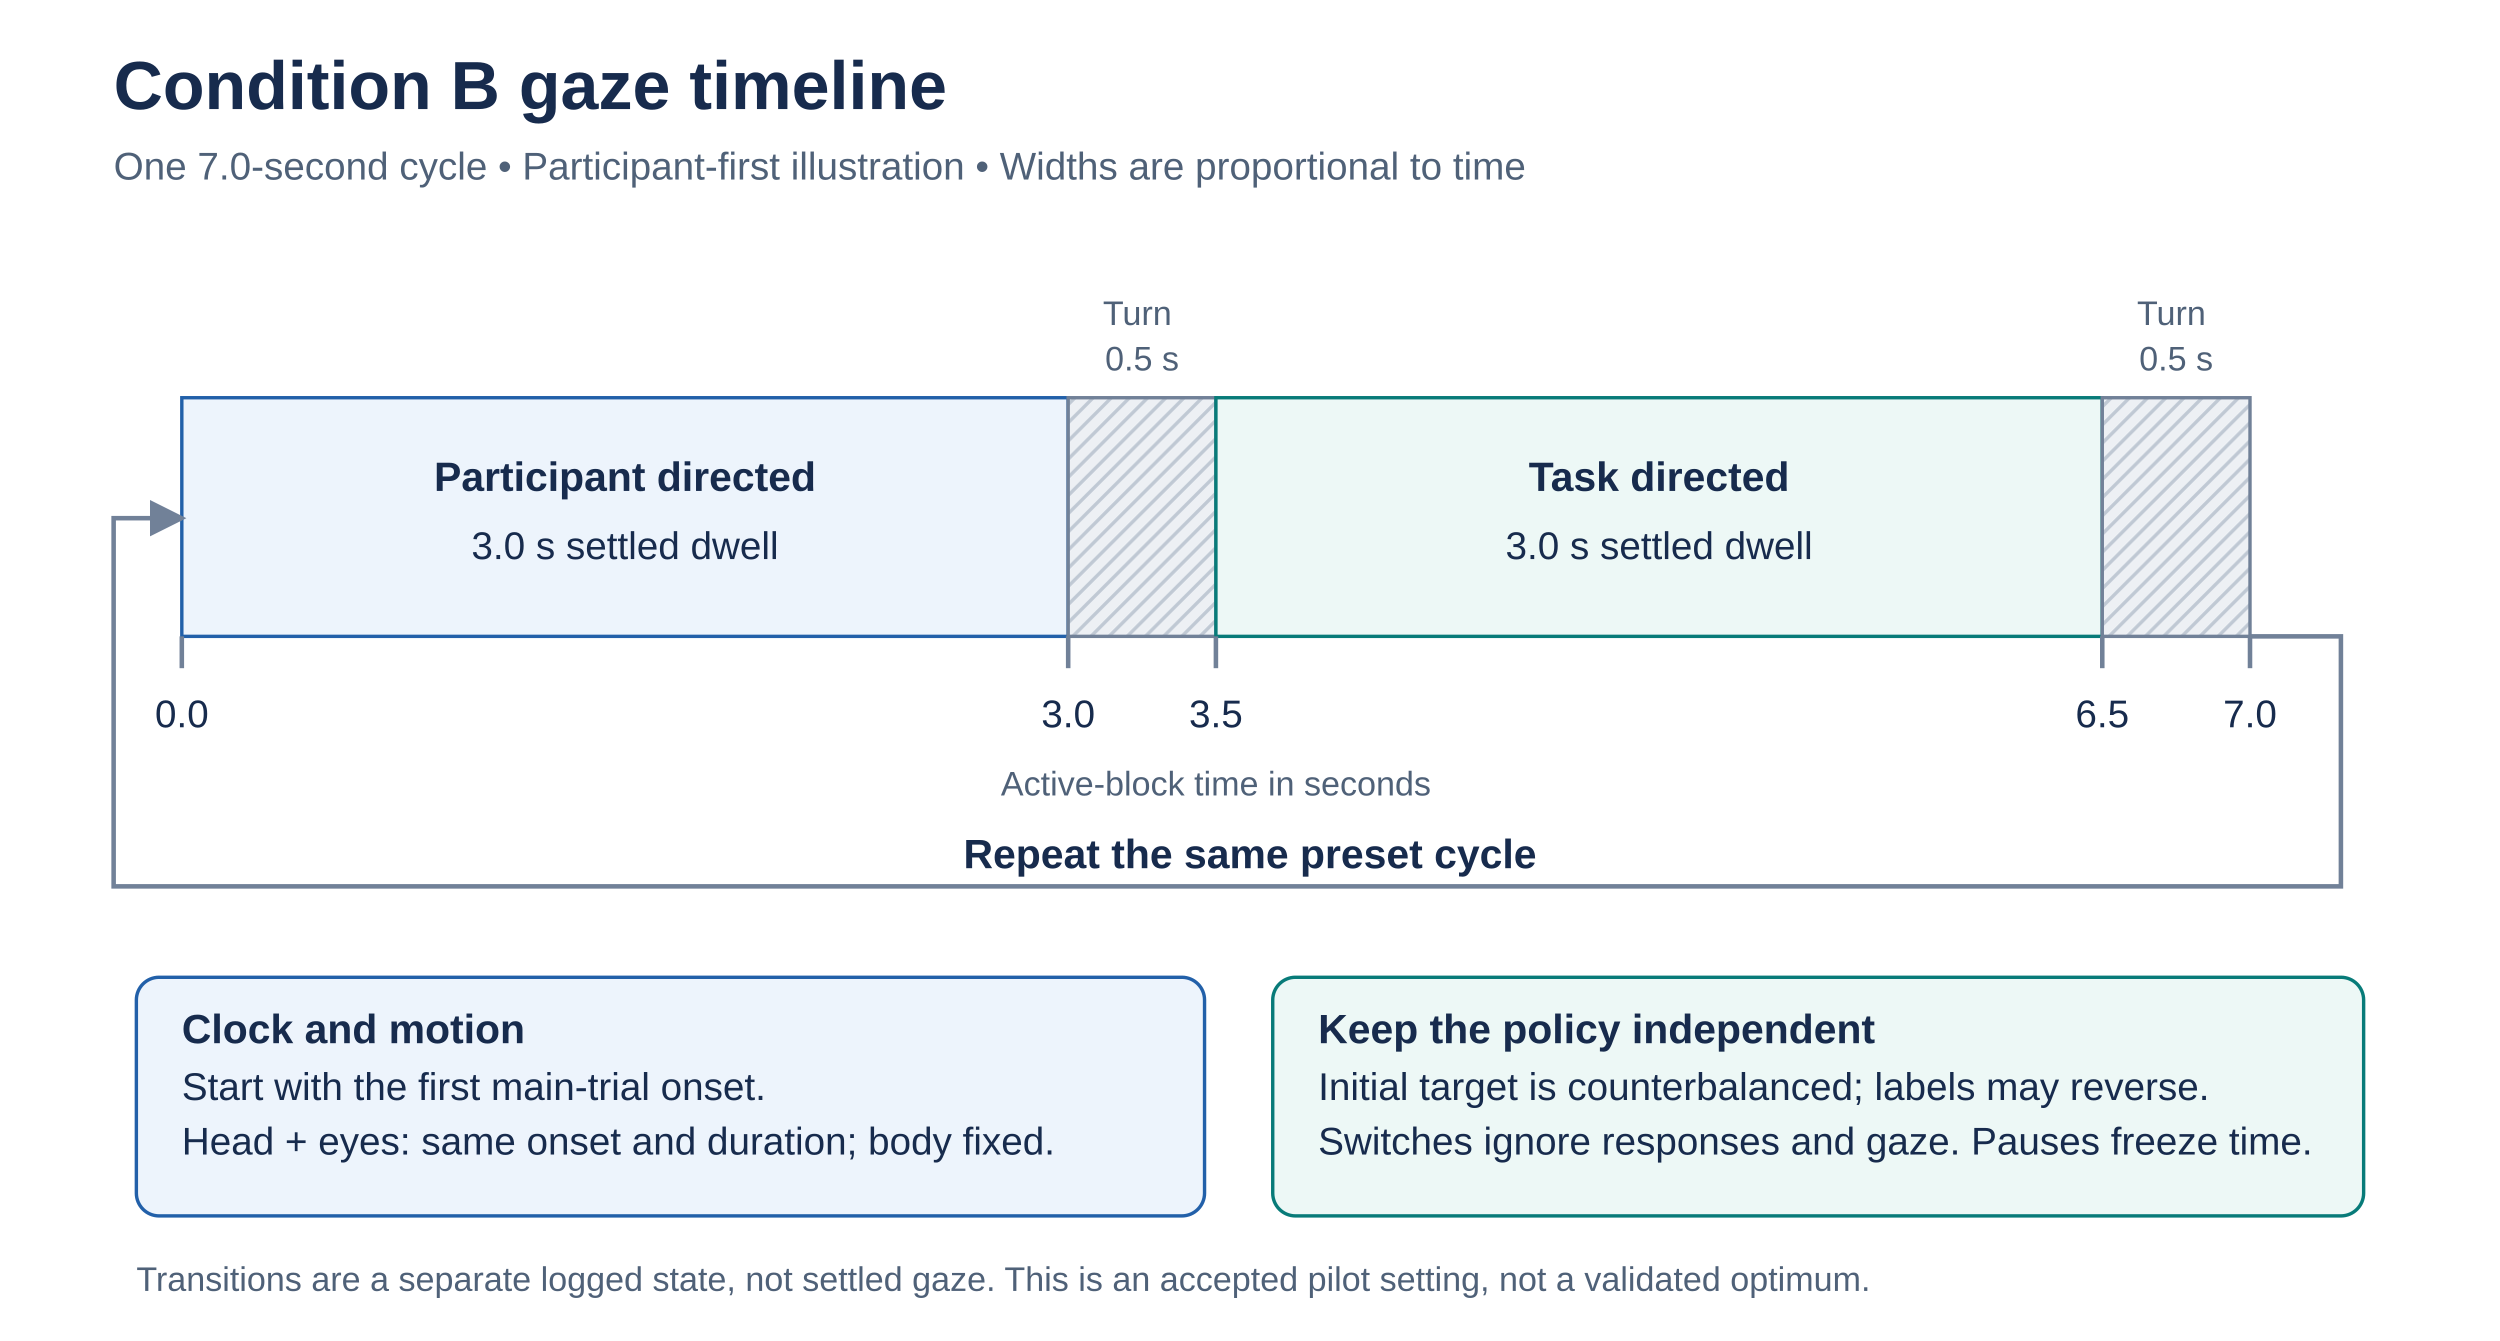
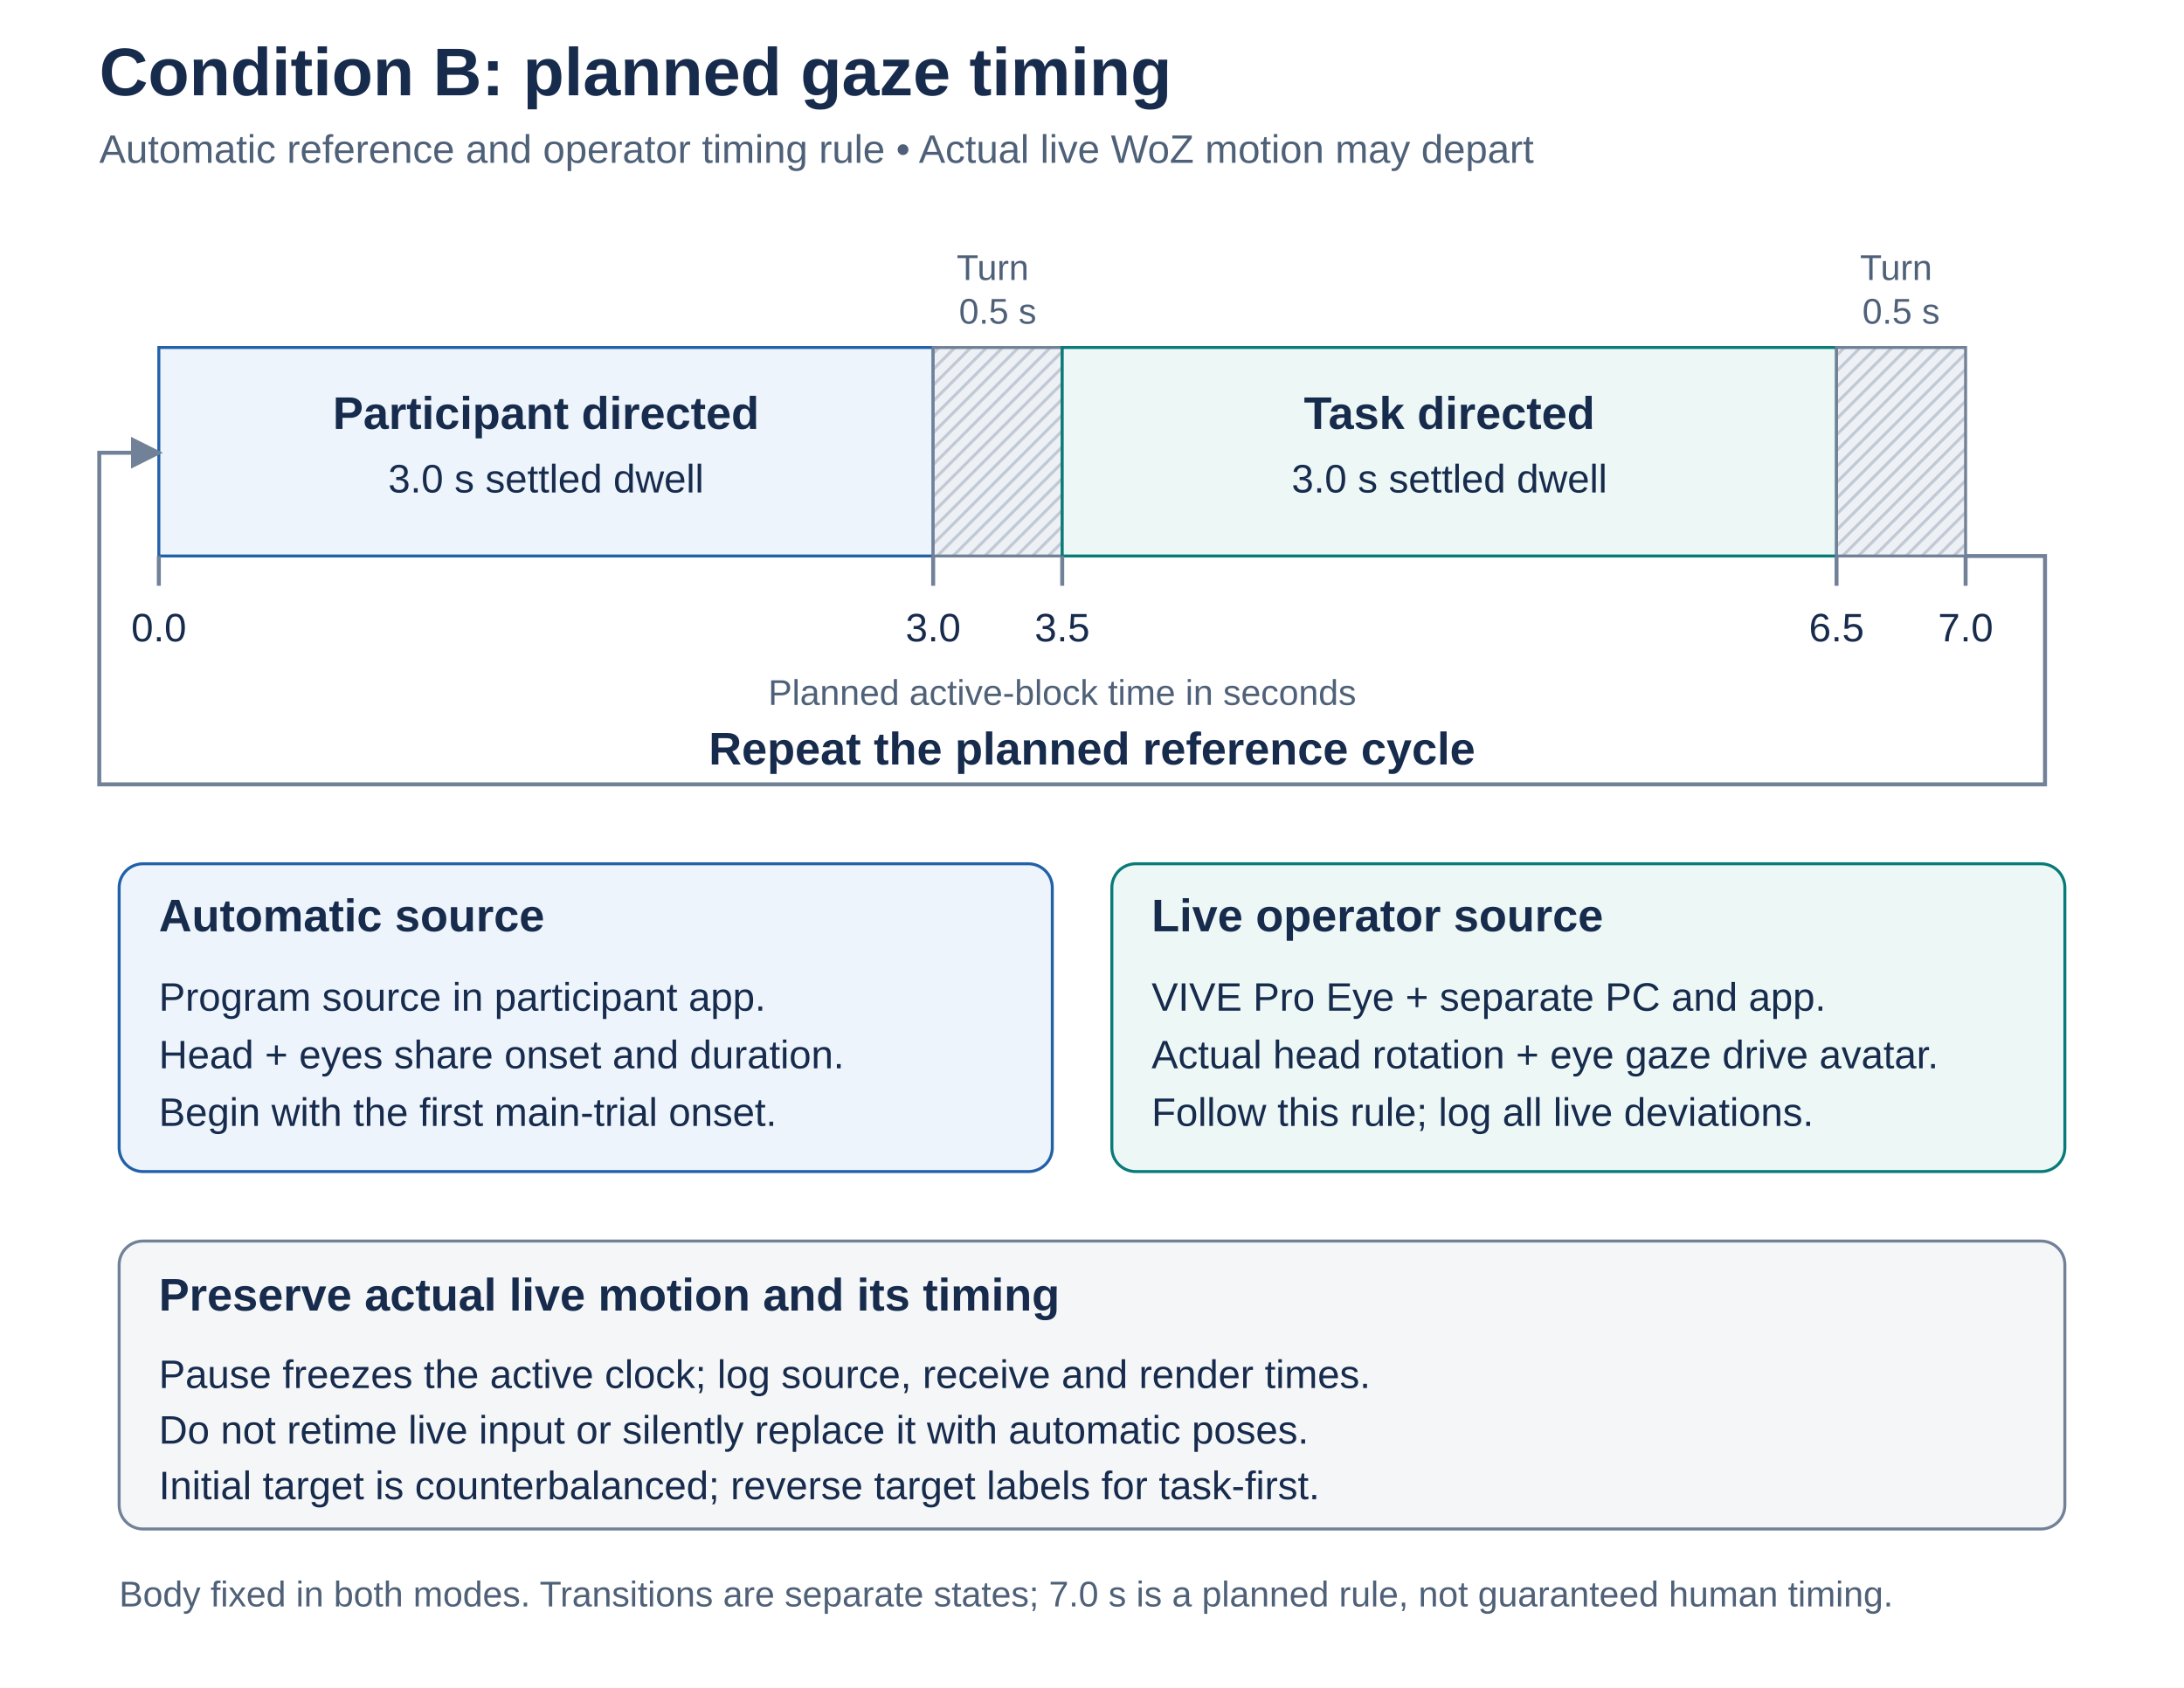
- <svg xmlns="http://www.w3.org/2000/svg" width="1100" height="590" viewBox="0 0 1100 590" role="img" aria-labelledby="title desc">
+ <svg xmlns="http://www.w3.org/2000/svg" width="1100" height="850" viewBox="0 0 1100 850" role="img" aria-labelledby="title desc">
  <defs>
    <marker id="arrow" markerWidth="9" markerHeight="9" refX="7" refY="4" orient="auto">
      <path d="M 0 0 L 8 4 L 0 8 z" fill="#718198" />
    </marker>
    <pattern id="hatch" width="8" height="8" patternUnits="userSpaceOnUse">
      <rect width="8" height="8" fill="#edf0f4" />
      <path d="M -2 2 L 2 -2 M 0 8 L 8 0 M 6 10 L 10 6" stroke="#c0c9d4" stroke-width="1.5" />
    </pattern>
  </defs>
-   <style>text {font-family: Arial, Helvetica, sans-serif; fill:#172b4d} .title {font-size:30px;font-weight:700} .sub {font-size:17px;fill:#4f6178} .label {font-size:18px;font-weight:700} .body {font-size:17px} .small {font-size:15px;fill:#4f6178} .tiny {font-size:14px;fill:#4f6178} .edge {fill:none;stroke:#718198;stroke-width:2;marker-end:url(#arrow)} .line {fill:none;stroke:#718198;stroke-width:2}</style>
-   <rect width="1100" height="590" fill="white" />
+   <style>text{font-family:Arial,Helvetica,sans-serif;fill:#172b4d}.title{font-size:34px;font-weight:700}.sub{font-size:21px;fill:#4f6178}.label{font-size:24px;font-weight:700}.body{font-size:22px}.small{font-size:20px;fill:#4f6178}.control{fill:#edf4fc;stroke:#2260a9;stroke-width:1.5}.measure{fill:#edf8f6;stroke:#087b79;stroke-width:1.5}.audit{fill:#f4f6f8;stroke:#718198;stroke-width:1.5}.pending{fill:#fff8e9;stroke:#a46c00;stroke-width:1.5;stroke-dasharray:7 5}.edge{fill:none;stroke:#718198;stroke-width:2;marker-end:url(#arrow)}.line{fill:none;stroke:#718198;stroke-width:2}.body{font-size:20px}.label{font-size:23px}.small{font-size:18px}.sub{font-size:20px}</style>
+   <rect width="1100" height="850" fill="white" />
  <text x="50" y="48" text-anchor="start" class="title">
-     <tspan x="50" dy="0">Condition B gaze timeline</tspan>
+     <tspan x="50" dy="0">Condition B: planned gaze timing</tspan>
  </text>
-   <text x="50" y="79" text-anchor="start" class="sub">
-     <tspan x="50" dy="0">One 7.0-second cycle • Participant-first illustration • Widths are proportional to time</tspan>
+   <text x="50" y="82" text-anchor="start" class="sub">
+     <tspan x="50" dy="0">Automatic reference and operator timing rule • Actual live WoZ motion may depart</tspan>
  </text>
  <rect x="80" y="175" width="390" height="105" fill="#edf4fc" stroke="#2260a9" stroke-width="1.5" />
-   <rect x="470" y="175" width="65.0" height="105" fill="url(#hatch)" stroke="#718198" stroke-width="1.5" />
-   <rect x="535.0" y="175" width="390" height="105" fill="#edf8f6" stroke="#087b79" stroke-width="1.5" />
-   <rect x="925.0" y="175" width="65.0" height="105" fill="url(#hatch)" stroke="#718198" stroke-width="1.5" />
+   <rect x="470" y="175" width="65" height="105" fill="url(#hatch)" stroke="#718198" stroke-width="1.5" />
+   <rect x="535" y="175" width="390" height="105" fill="#edf8f6" stroke="#087b79" stroke-width="1.5" />
+   <rect x="925" y="175" width="65" height="105" fill="url(#hatch)" stroke="#718198" stroke-width="1.5" />
  <text x="275" y="216" text-anchor="middle" class="label">
    <tspan x="275" dy="0">Participant directed</tspan>
  </text>
-   <text x="275" y="246" text-anchor="middle" class="body">
+   <text x="275" y="248" text-anchor="middle" class="body">
    <tspan x="275" dy="0">3.0 s settled dwell</tspan>
  </text>
  <text x="730" y="216" text-anchor="middle" class="label">
    <tspan x="730" dy="0">Task directed</tspan>
  </text>
-   <text x="730" y="246" text-anchor="middle" class="body">
+   <text x="730" y="248" text-anchor="middle" class="body">
    <tspan x="730" dy="0">3.0 s settled dwell</tspan>
  </text>
-   <text x="502.5" y="143" text-anchor="middle" class="small">
+   <text x="502.5" y="141" text-anchor="middle" class="small">
    <tspan x="502.5" dy="0">Turn</tspan>
-     <tspan x="502.5" dy="20">0.5 s</tspan>
+     <tspan x="502.5" dy="22">0.5 s</tspan>
  </text>
-   <text x="957.5" y="143" text-anchor="middle" class="small">
+   <text x="957.5" y="141" text-anchor="middle" class="small">
    <tspan x="957.5" dy="0">Turn</tspan>
-     <tspan x="957.5" dy="20">0.5 s</tspan>
+     <tspan x="957.5" dy="22">0.5 s</tspan>
  </text>
-   <path d="M 80 280 V 294" class="line" />
-   <text x="80" y="320" text-anchor="middle" class="body">
+   <path d="M 80 280 V 295" class="line" />
+   <text x="80" y="323" text-anchor="middle" class="body">
    <tspan x="80" dy="0">0.0</tspan>
  </text>
-   <path d="M 470 280 V 294" class="line" />
-   <text x="470" y="320" text-anchor="middle" class="body">
+   <path d="M 470 280 V 295" class="line" />
+   <text x="470" y="323" text-anchor="middle" class="body">
    <tspan x="470" dy="0">3.0</tspan>
  </text>
-   <path d="M 535.0 280 V 294" class="line" />
-   <text x="535.0" y="320" text-anchor="middle" class="body">
-     <tspan x="535.0" dy="0">3.5</tspan>
+   <path d="M 535 280 V 295" class="line" />
+   <text x="535" y="323" text-anchor="middle" class="body">
+     <tspan x="535" dy="0">3.5</tspan>
  </text>
-   <path d="M 925.0 280 V 294" class="line" />
-   <text x="925.0" y="320" text-anchor="middle" class="body">
-     <tspan x="925.0" dy="0">6.5</tspan>
+   <path d="M 925 280 V 295" class="line" />
+   <text x="925" y="323" text-anchor="middle" class="body">
+     <tspan x="925" dy="0">6.5</tspan>
  </text>
-   <path d="M 990 280 V 294" class="line" />
-   <text x="990" y="320" text-anchor="middle" class="body">
+   <path d="M 990 280 V 295" class="line" />
+   <text x="990" y="323" text-anchor="middle" class="body">
    <tspan x="990" dy="0">7.0</tspan>
  </text>
-   <text x="535" y="350" text-anchor="middle" class="small">
-     <tspan x="535" dy="0">Active-block time in seconds</tspan>
+   <text x="535" y="355" text-anchor="middle" class="small">
+     <tspan x="535" dy="0">Planned active-block time in seconds</tspan>
  </text>
-   <path d="M 990 280 H 1030 V 390 H 50 V 228 H 80" class="edge" />
-   <text x="550" y="382" text-anchor="middle" class="label">
-     <tspan x="550" dy="0">Repeat the same preset cycle</tspan>
+   <path d="M 990 280 H 1030 V 395 H 50 V 228 H 80" class="edge" />
+   <text x="550" y="385" text-anchor="middle" class="label">
+     <tspan x="550" dy="0">Repeat the planned reference cycle</tspan>
  </text>
-   <rect x="60" y="430" width="470" height="105" rx="10" fill="#edf4fc" stroke="#2260a9" stroke-width="1.5" />
-   <text x="80" y="459" text-anchor="start" class="label">
-     <tspan x="80" dy="0">Clock and motion</tspan>
+   <rect x="60" y="435" width="470" height="155" rx="12" class="control" />
+   <text x="80" y="469" text-anchor="start" class="label">
+     <tspan x="80" dy="0">Automatic source</tspan>
  </text>
-   <text x="80" y="484" text-anchor="start" class="body">
-     <tspan x="80" dy="0">Start with the first main-trial onset.</tspan>
-     <tspan x="80" dy="24">Head + eyes: same onset and duration; body fixed.</tspan>
+   <text x="80" y="509" text-anchor="start" class="body">
+     <tspan x="80" dy="0">Program source in participant app.</tspan>
+     <tspan x="80" dy="29">Head + eyes share onset and duration.</tspan>
+     <tspan x="80" dy="29">Begin with the first main-trial onset.</tspan>
  </text>
-   <rect x="560" y="430" width="480" height="105" rx="10" fill="#edf8f6" stroke="#087b79" stroke-width="1.5" />
-   <text x="580" y="459" text-anchor="start" class="label">
-     <tspan x="580" dy="0">Keep the policy independent</tspan>
+   <rect x="560" y="435" width="480" height="155" rx="12" class="measure" />
+   <text x="580" y="469" text-anchor="start" class="label">
+     <tspan x="580" dy="0">Live operator source</tspan>
  </text>
-   <text x="580" y="484" text-anchor="start" class="body">
-     <tspan x="580" dy="0">Initial target is counterbalanced; labels may reverse.</tspan>
-     <tspan x="580" dy="24">Switches ignore responses and gaze. Pauses freeze time.</tspan>
+   <text x="580" y="509" text-anchor="start" class="body">
+     <tspan x="580" dy="0">VIVE Pro Eye + separate PC and app.</tspan>
+     <tspan x="580" dy="29">Actual head rotation + eye gaze drive avatar.</tspan>
+     <tspan x="580" dy="29">Follow this rule; log all live deviations.</tspan>
  </text>
-   <text x="60" y="568" text-anchor="start" class="small">
-     <tspan x="60" dy="0">Transitions are a separate logged state, not settled gaze. This is an accepted pilot setting, not a validated optimum.</tspan>
+   <rect x="60" y="625" width="980" height="145" rx="12" class="audit" />
+   <text x="80" y="660" text-anchor="start" class="label">
+     <tspan x="80" dy="0">Preserve actual live motion and its timing</tspan>
+   </text>
+   <text x="80" y="699" text-anchor="start" class="body">
+     <tspan x="80" dy="0">Pause freezes the active clock; log source, receive and render times.</tspan>
+     <tspan x="80" dy="28">Do not retime live input or silently replace it with automatic poses.</tspan>
+     <tspan x="80" dy="28">Initial target is counterbalanced; reverse target labels for task-first.</tspan>
+   </text>
+   <text x="60" y="809" text-anchor="start" class="small">
+     <tspan x="60" dy="0">Body fixed in both modes. Transitions are separate states; 7.0 s is a planned rule, not guaranteed human timing.</tspan>
  </text>
</svg>
